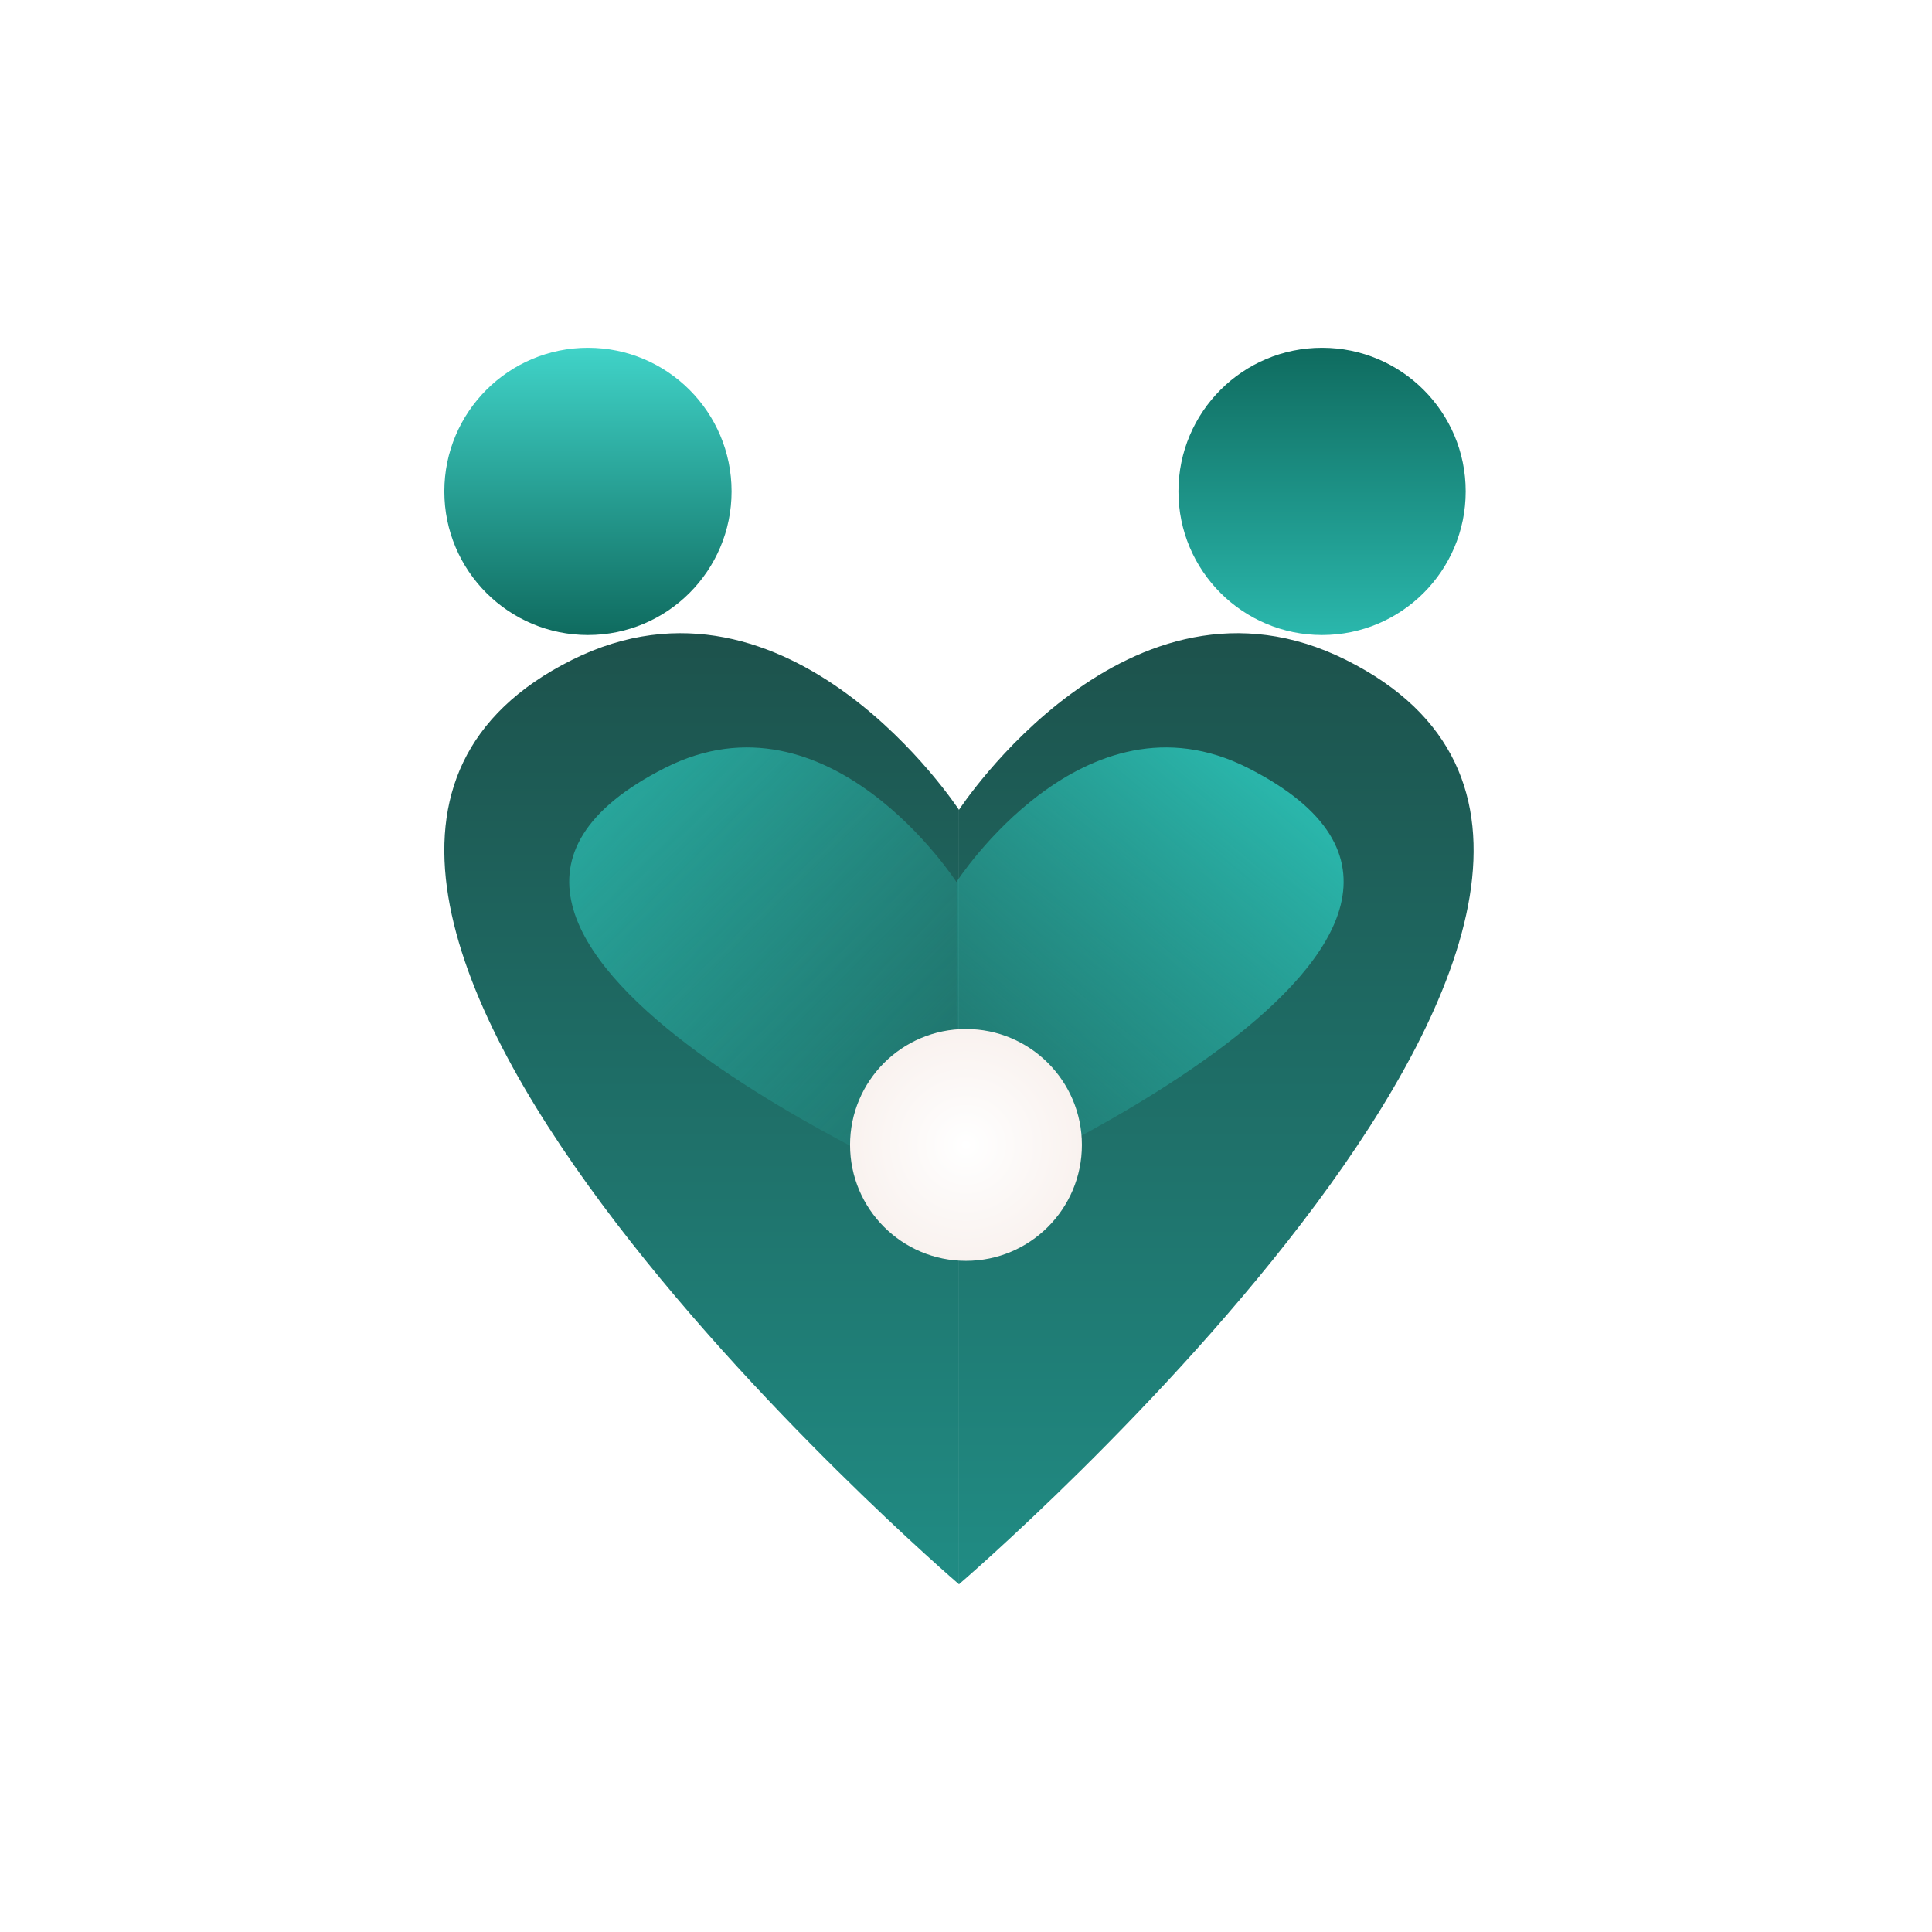
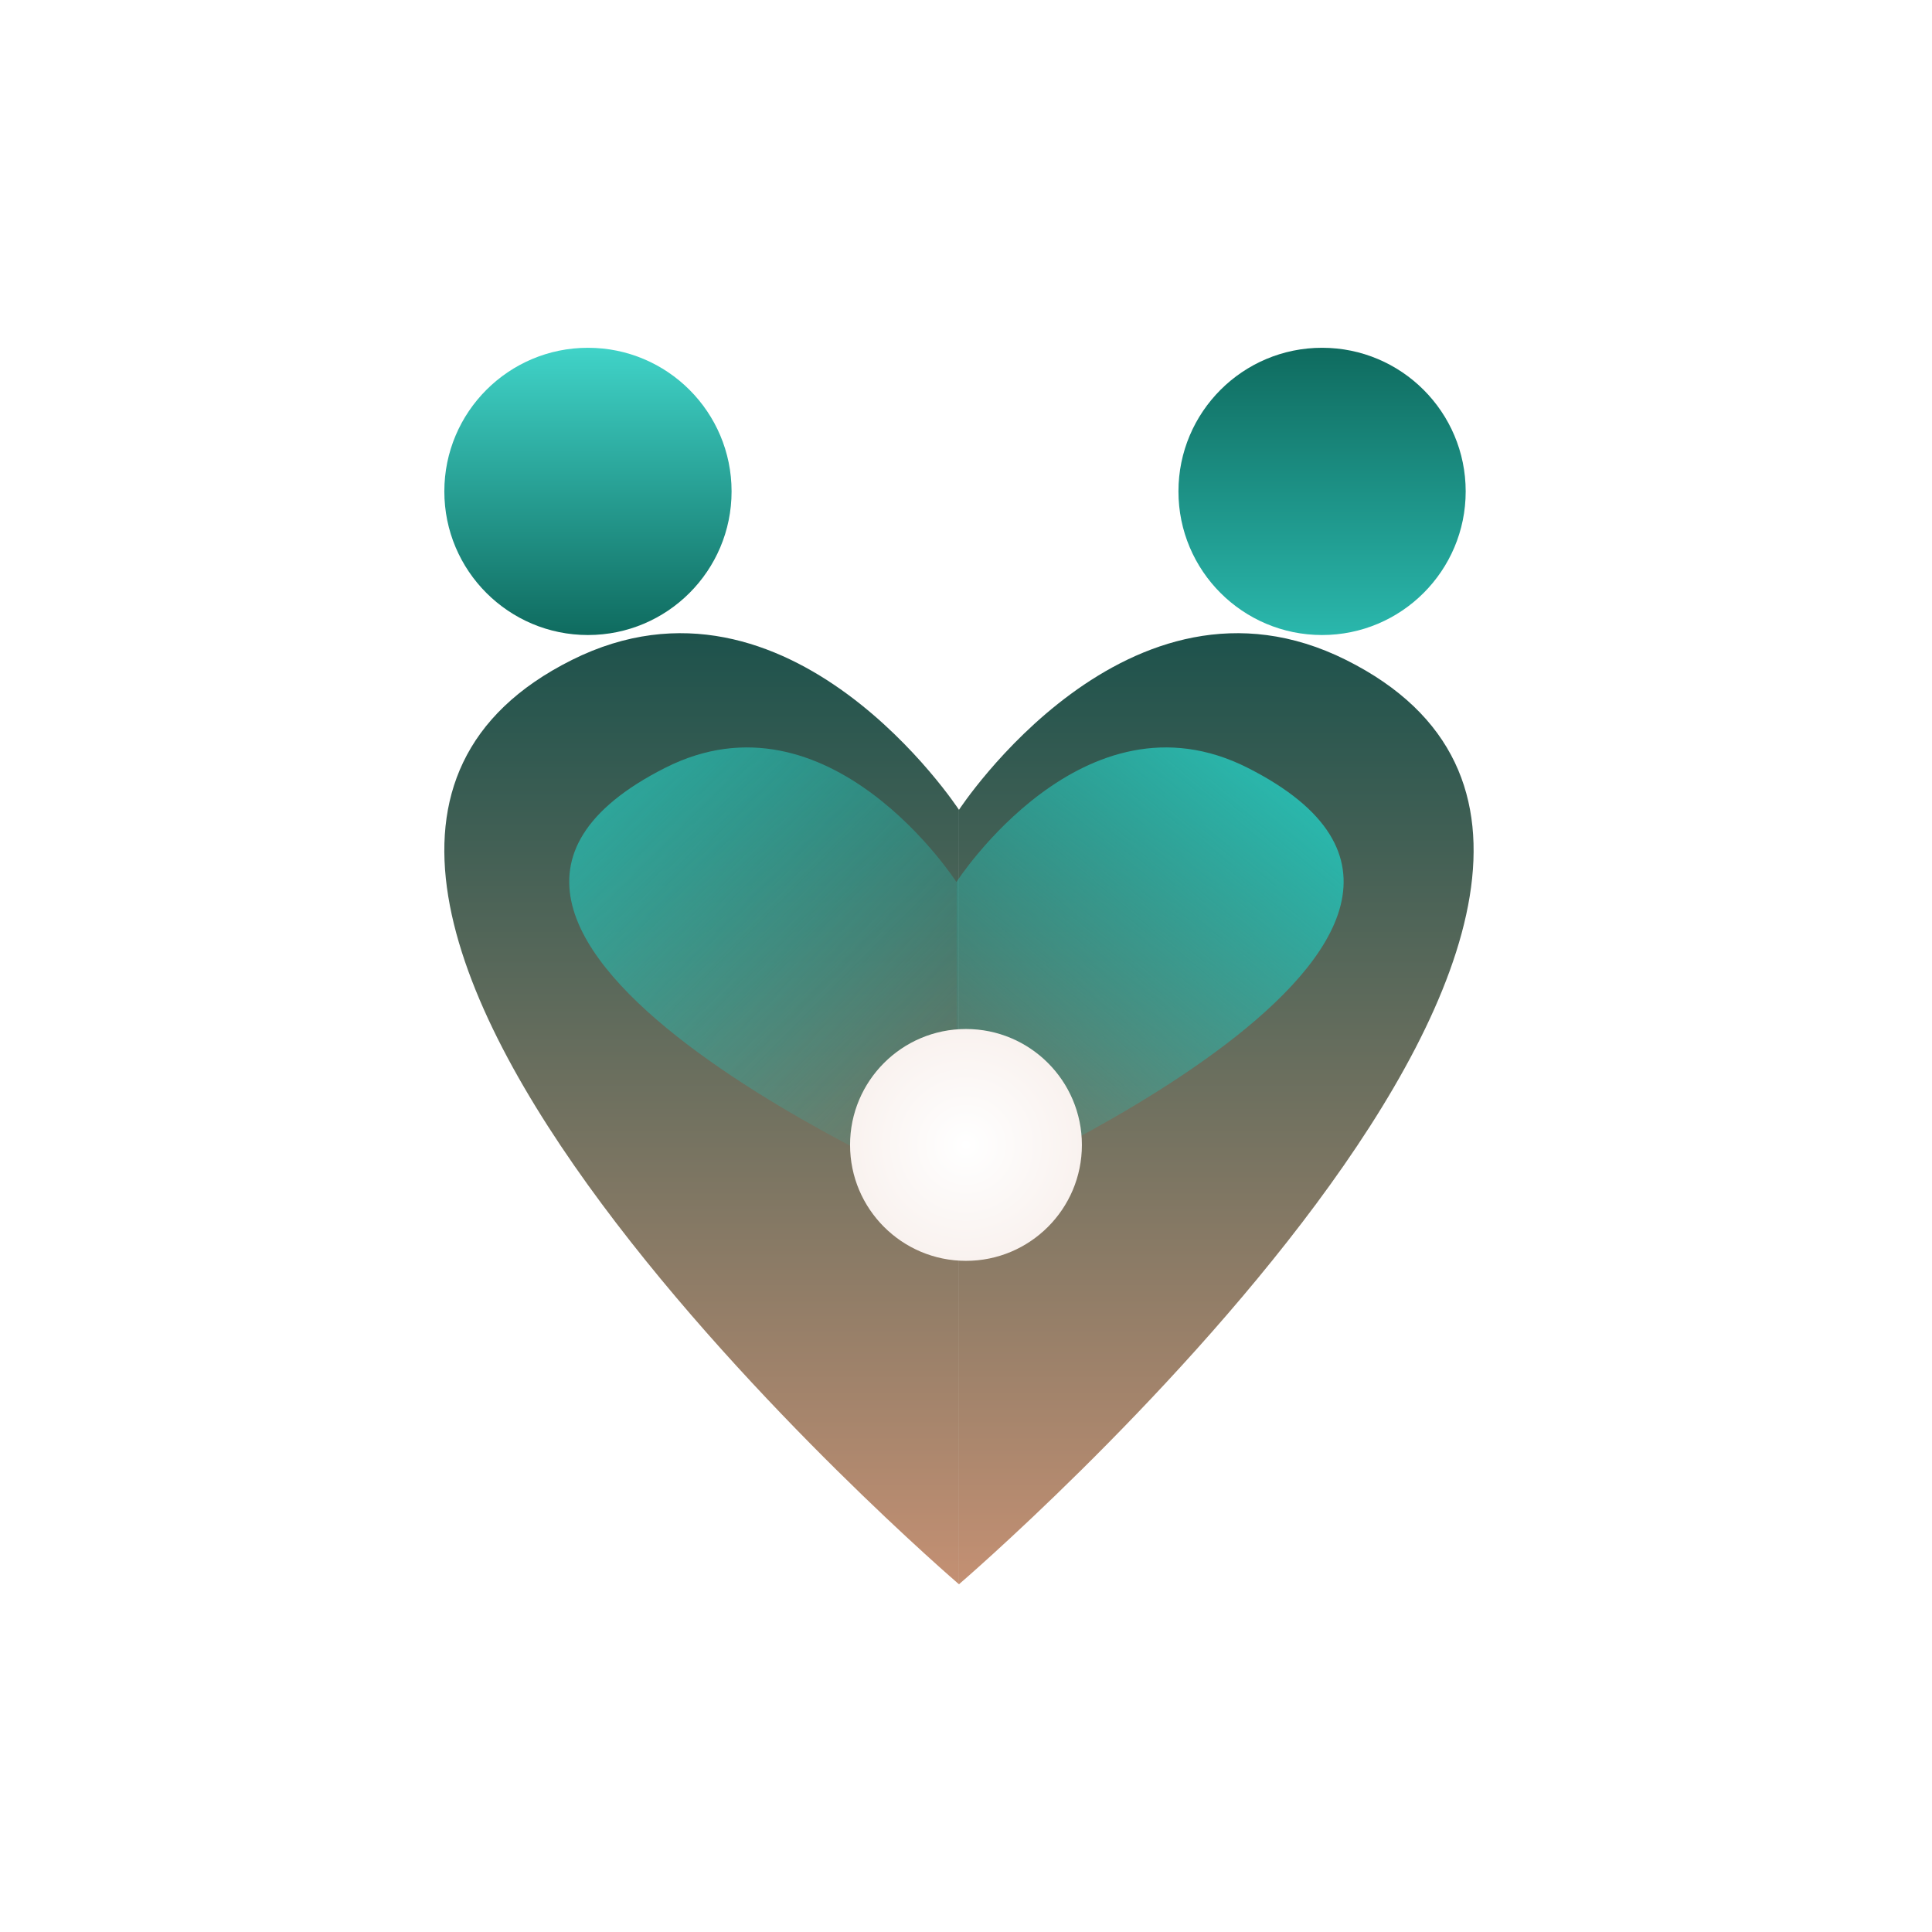
<svg xmlns="http://www.w3.org/2000/svg" width="80" height="80" viewBox="0 0 80 80" fill="none">
  <path d="M55.741 27.329C46.708 22.813 39.708 33.535 39.708 33.535V65.6H39.71C39.71 65.6 73.805 36.361 55.741 27.329Z" fill="url(#paint0_linear_1999_65072)" />
  <path d="M23.677 27.329C32.709 22.813 39.71 33.535 39.71 33.535V65.6H39.708C39.708 65.6 5.613 36.361 23.677 27.329Z" fill="url(#paint1_linear_1999_65072)" />
  <path opacity="0.8" d="M27.541 31.795C34.337 28.355 39.603 36.522 39.603 36.522V49.567H39.601C39.601 49.567 13.952 38.675 27.541 31.795Z" fill="url(#paint2_linear_1999_65072)" />
  <path d="M51.666 31.795C44.87 28.355 39.604 36.522 39.604 36.522V49.567H39.606C39.606 49.567 65.255 38.675 51.666 31.795Z" fill="url(#paint3_linear_1999_65072)" />
  <circle cx="39.999" cy="47.409" r="4.8" fill="url(#paint4_radial_1999_65072)" />
  <circle cx="24.346" cy="20.348" r="5.947" fill="url(#paint5_linear_1999_65072)" />
  <circle cx="54.744" cy="20.348" r="5.947" fill="url(#paint6_linear_1999_65072)" />
  <defs>
    <linearGradient id="paint0_linear_1999_65072" x1="50.364" y1="26.219" x2="50.364" y2="65.6" gradientUnits="userSpaceOnUse">
      <stop stop-color="#1D524C" />
-       <stop offset="1" stop-color="#208C84" />
+       <stop offset="1" stop-color="#c49073" />
    </linearGradient>
    <linearGradient id="paint1_linear_1999_65072" x1="29.054" y1="26.219" x2="29.054" y2="65.6" gradientUnits="userSpaceOnUse">
      <stop stop-color="#1D524C" />
-       <stop offset="1" stop-color="#208C84" />
+       <stop offset="1" stop-color="#c49073" />
    </linearGradient>
    <linearGradient id="paint2_linear_1999_65072" x1="24.504" y1="34.052" x2="39.502" y2="49.05" gradientUnits="userSpaceOnUse">
      <stop stop-color="#2AB7AC" />
      <stop offset="1" stop-color="#2AB7AC" stop-opacity="0" />
    </linearGradient>
    <linearGradient id="paint3_linear_1999_65072" x1="53.467" y1="32.759" x2="39.503" y2="49.567" gradientUnits="userSpaceOnUse">
      <stop stop-color="#2AB7AC" />
      <stop offset="1" stop-color="#2AB7AC" stop-opacity="0" />
    </linearGradient>
    <radialGradient id="paint4_radial_1999_65072" cx="0" cy="0" r="1" gradientUnits="userSpaceOnUse" gradientTransform="translate(39.9992 47.4094) rotate(90) scale(4.8)">
      <stop stop-color="white" />
      <stop offset="1" stop-color="#f9f2ef" />
    </radialGradient>
    <linearGradient id="paint5_linear_1999_65072" x1="24.346" y1="14.4" x2="24.346" y2="26.295" gradientUnits="userSpaceOnUse">
      <stop stop-color="#40D3C8" />
      <stop offset="1" stop-color="#0F6B5F" />
    </linearGradient>
    <linearGradient id="paint6_linear_1999_65072" x1="54.744" y1="14.4" x2="54.744" y2="26.295" gradientUnits="userSpaceOnUse">
      <stop stop-color="#0F6B5F" />
      <stop offset="1" stop-color="#2AB7AC" />
    </linearGradient>
  </defs>
</svg>
